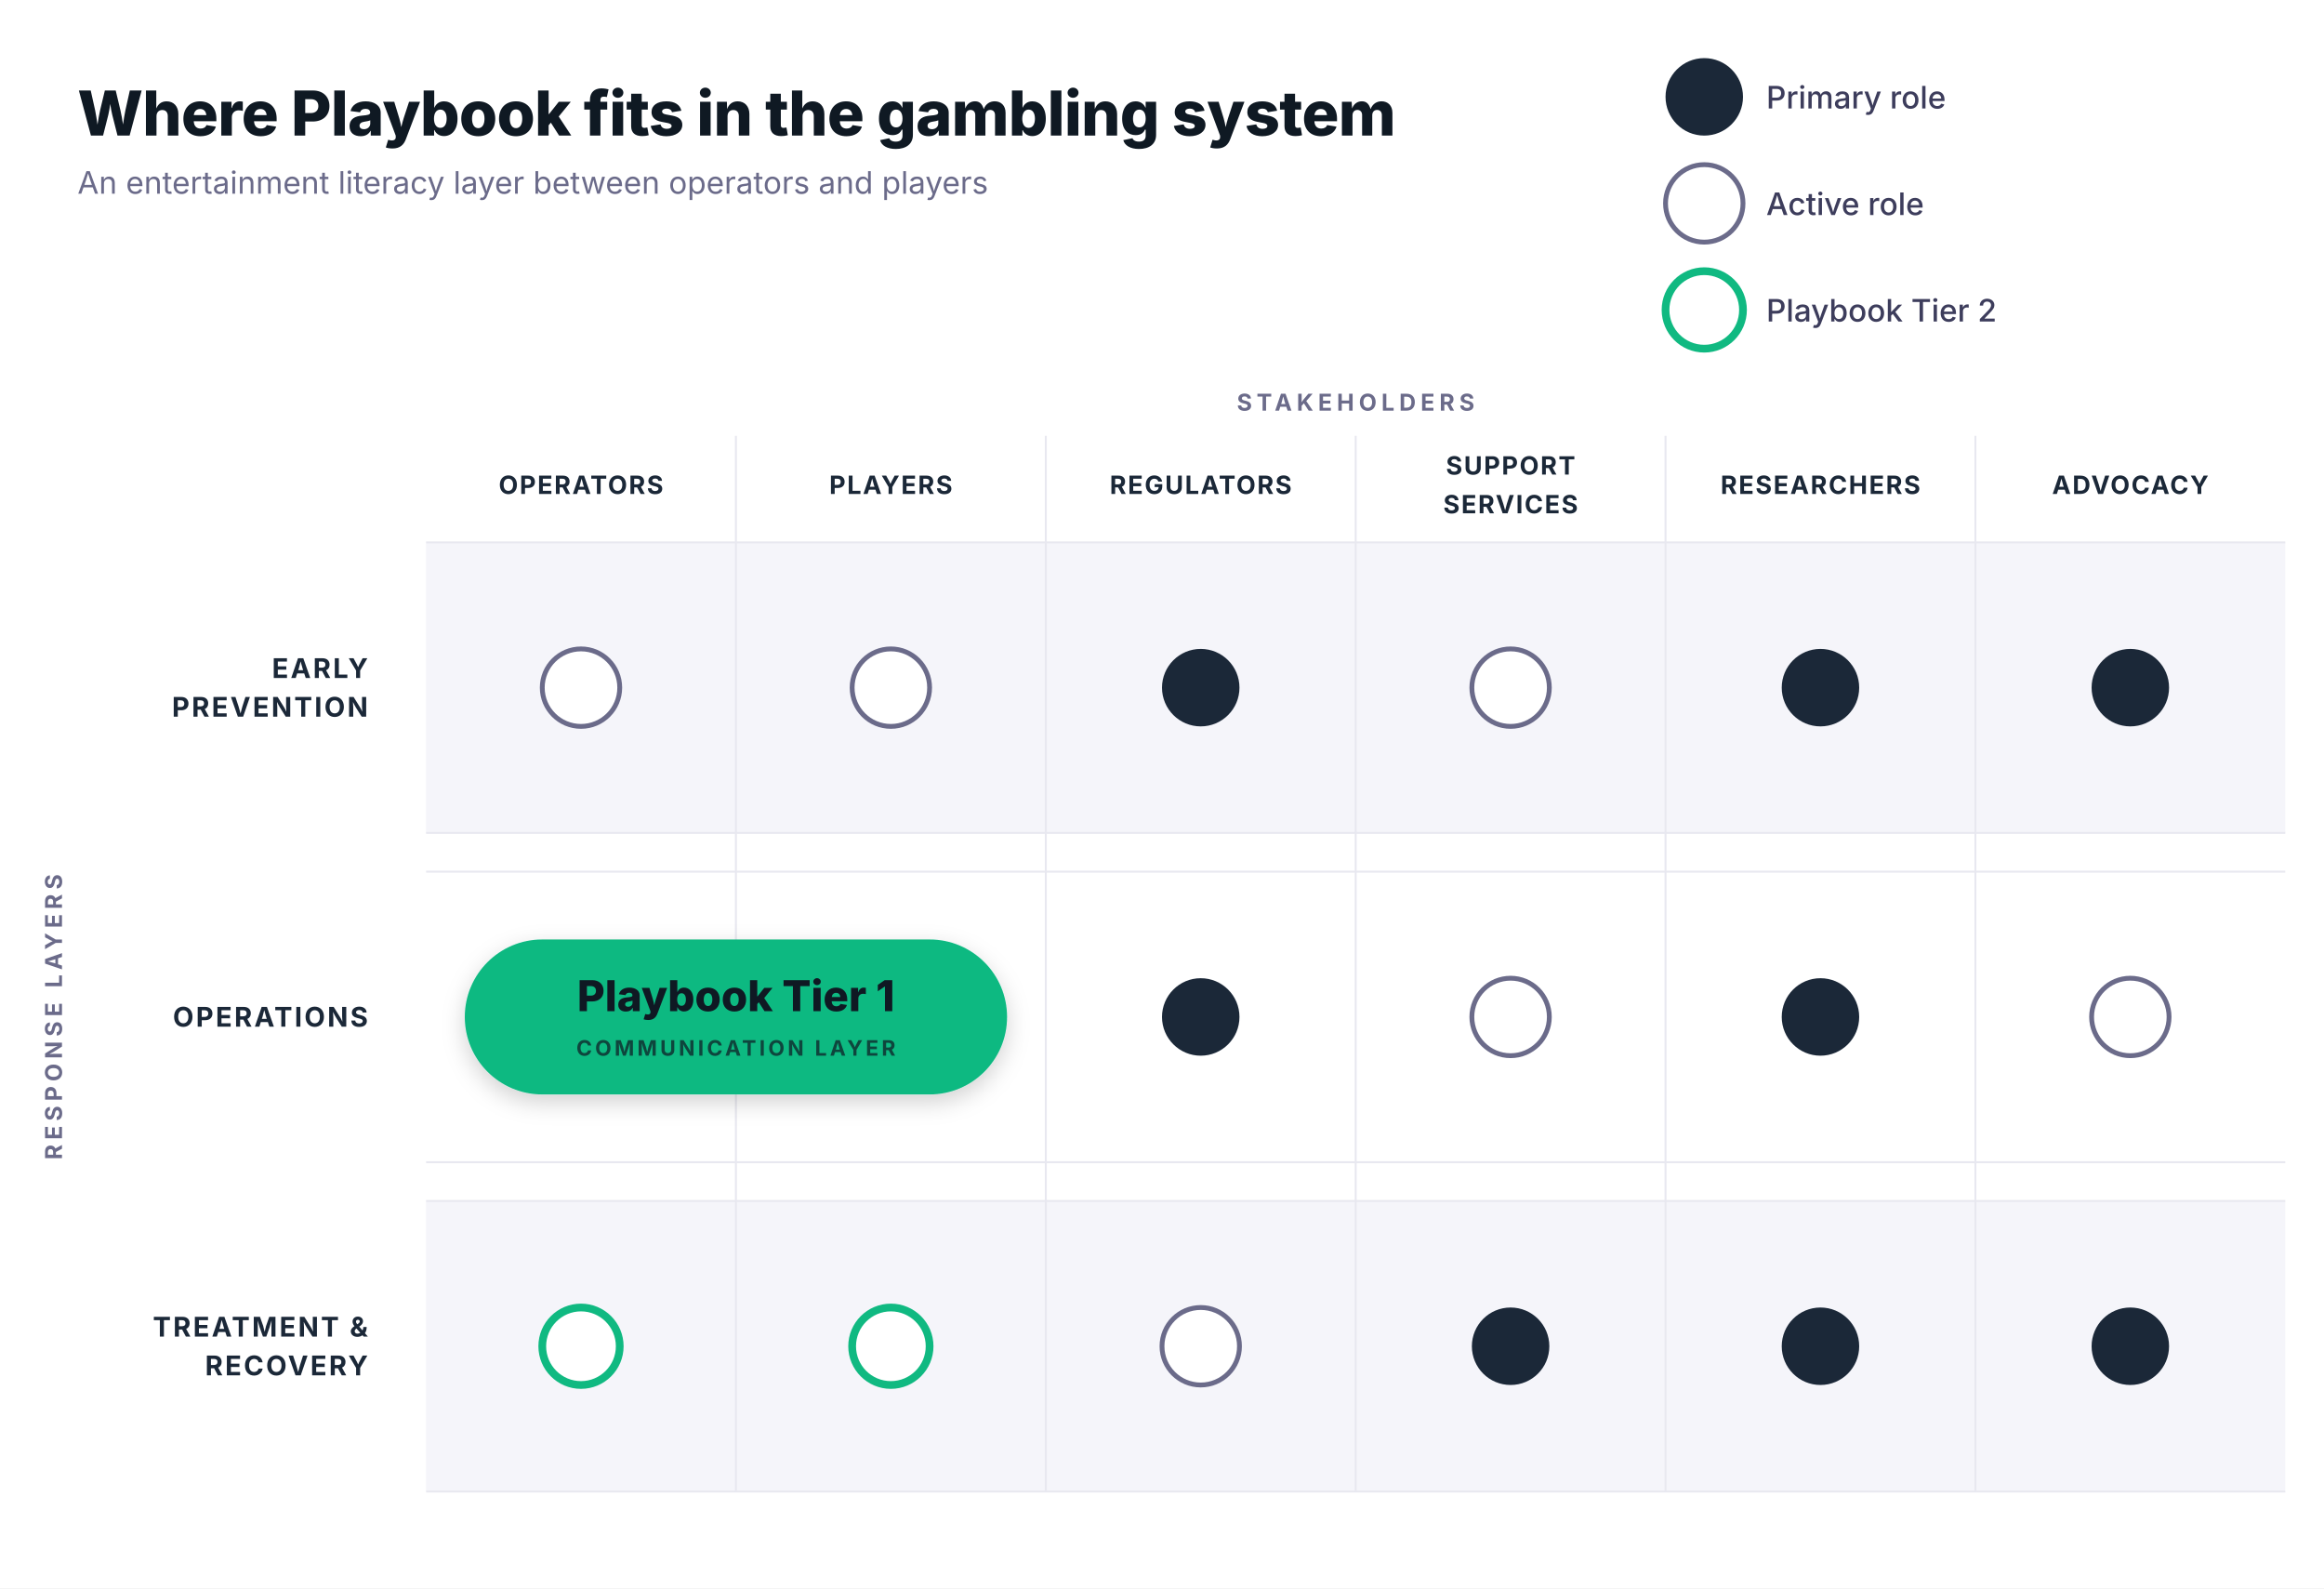
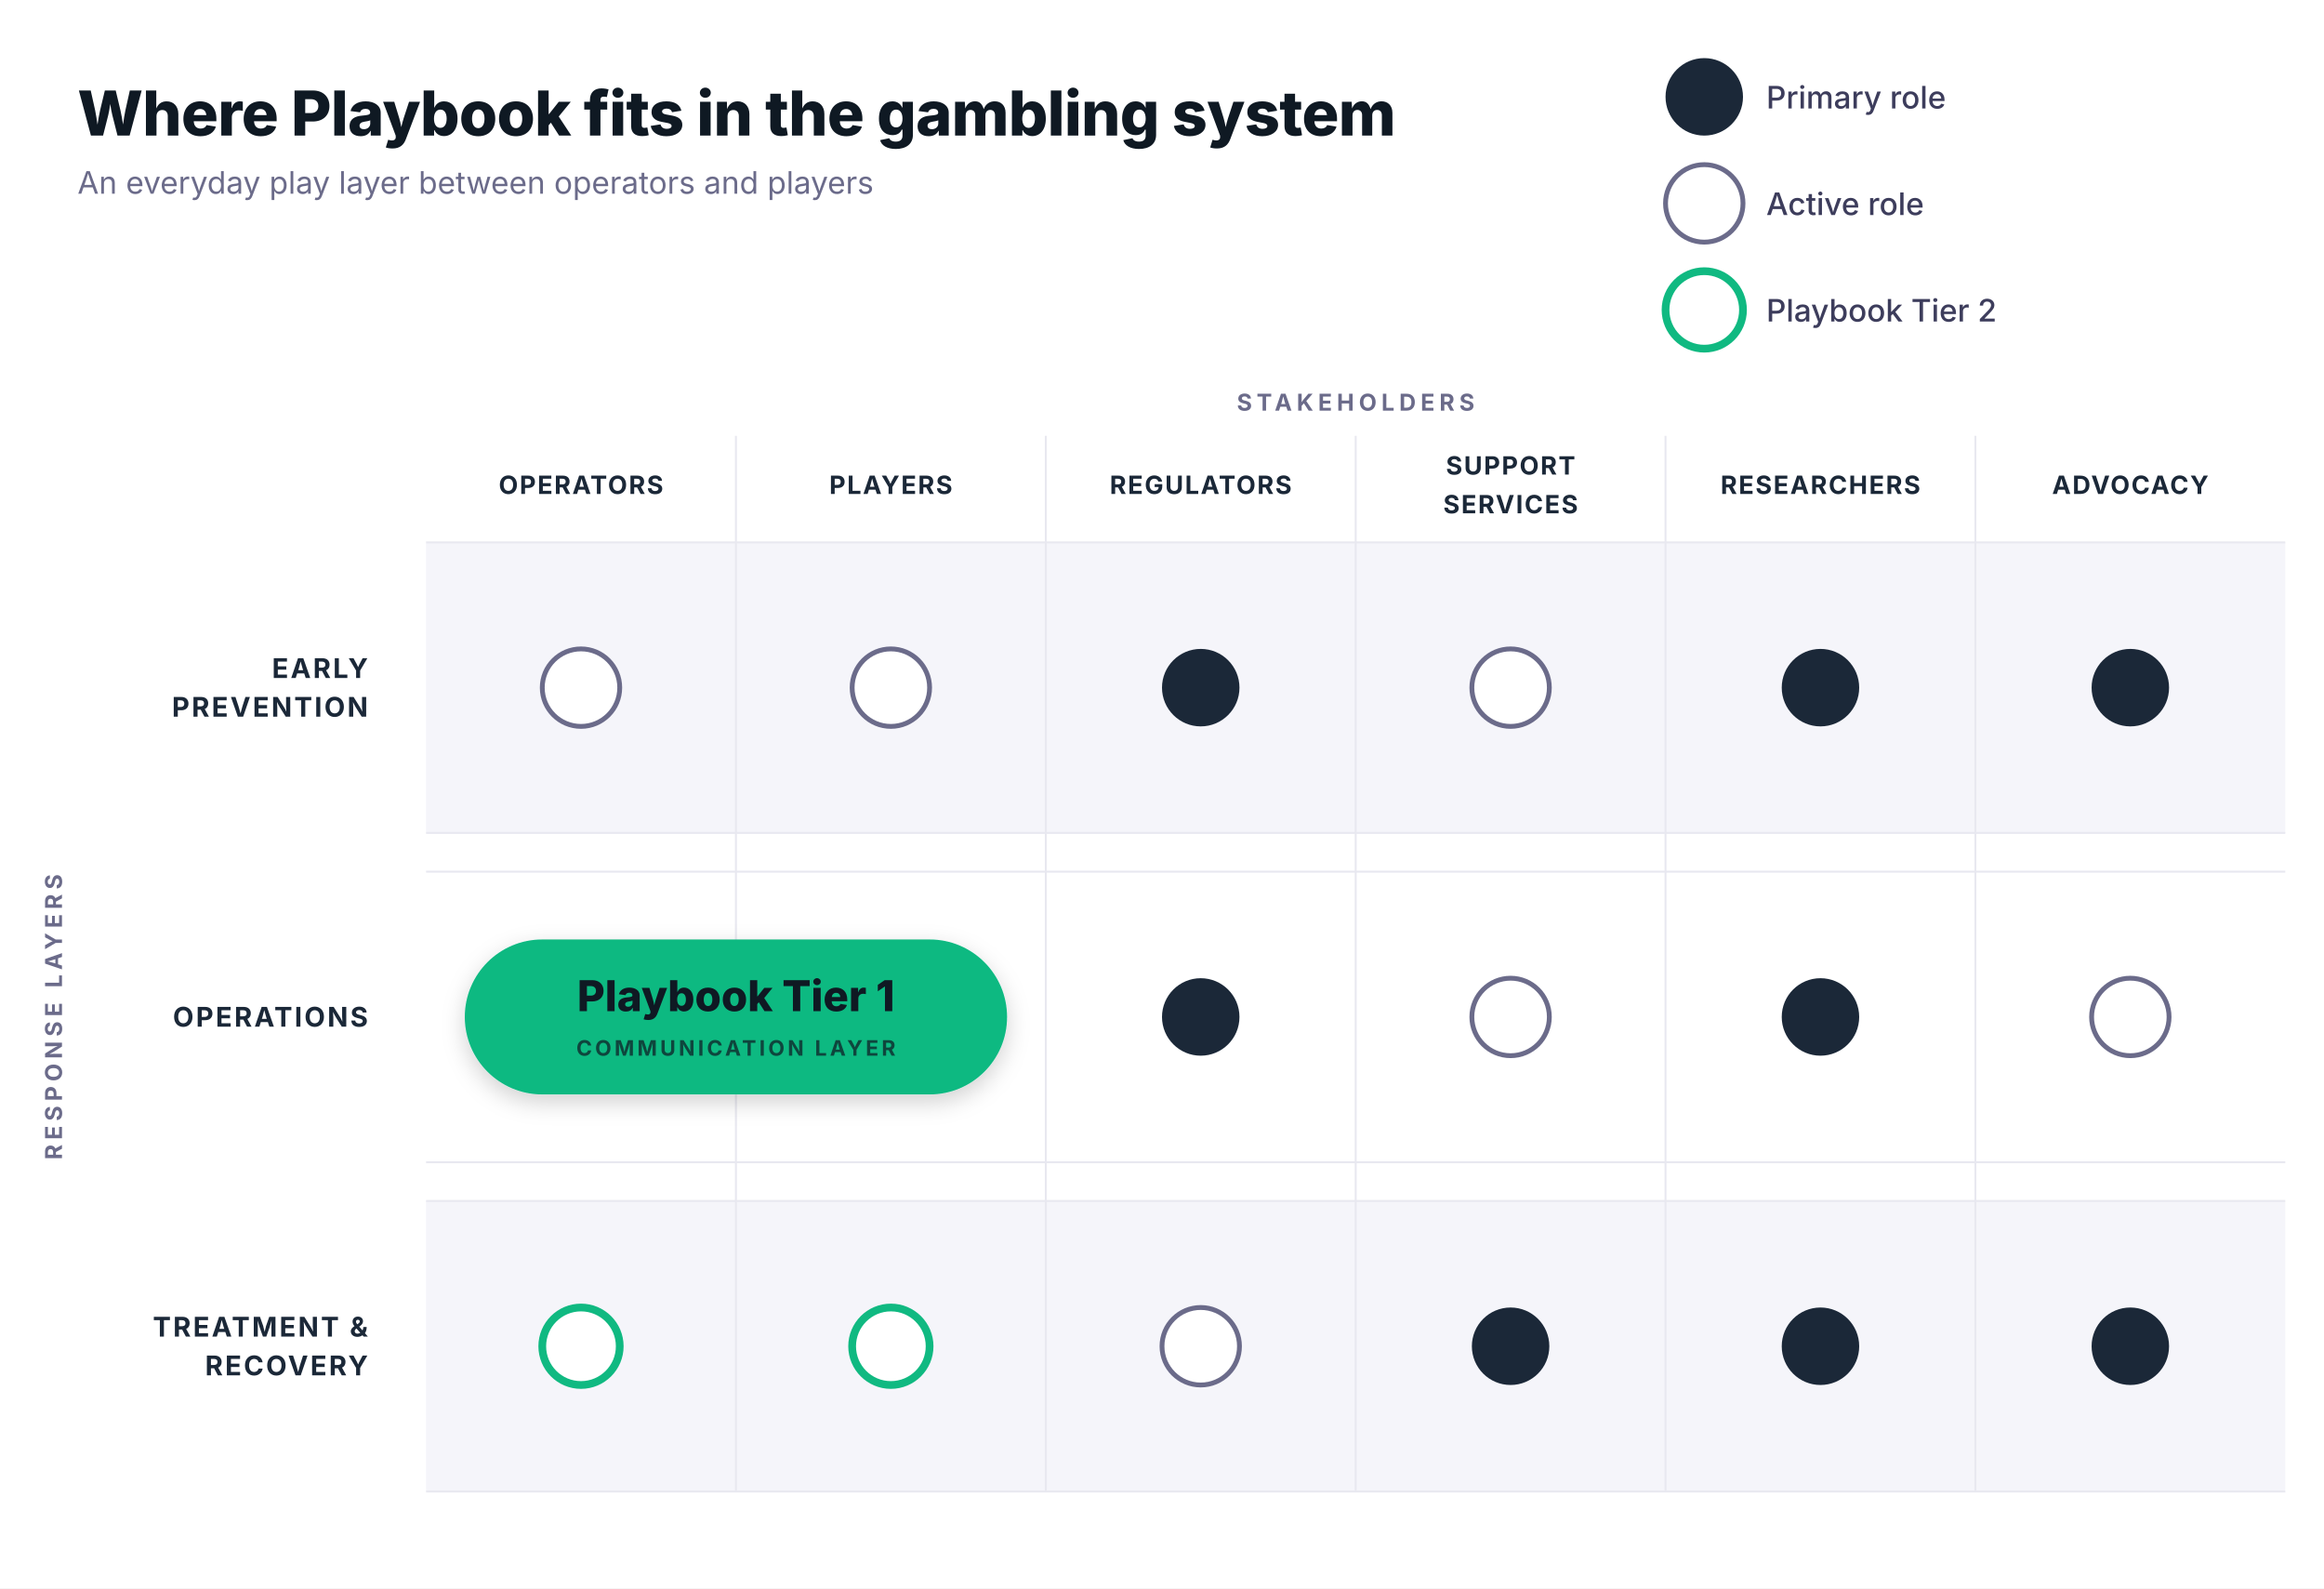
<svg xmlns="http://www.w3.org/2000/svg" viewBox="0 0 1200 820" role="img" aria-labelledby="diagramTitle diagramDesc" font-family="Inter, system-ui, -apple-system, 'Helvetica Neue', Arial, sans-serif">
  <defs>
    <filter id="lozengeShadow" x="-20%" y="-50%" width="140%" height="200%">
      <feGaussianBlur in="SourceAlpha" stdDeviation="6" />
      <feOffset dx="0" dy="4" result="offsetBlur" />
      <feComponentTransfer>
        <feFuncA type="linear" slope="0.18" />
      </feComponentTransfer>
      <feMerge>
        <feMergeNode />
        <feMergeNode in="SourceGraphic" />
      </feMerge>
    </filter>
  </defs>
  <rect width="1200" height="820" fill="#FFFFFF" />
  <text x="40" y="70" font-size="32" font-weight="800" fill="#0F1923" letter-spacing="-0.01em">Where Playbook fits in the gambling system</text>
-   <text x="40" y="100" font-size="16" font-weight="400" fill="#6B6B8A">An entertainment literacy layer between operators and players</text>
+   <text x="40" y="100" font-size="16" font-weight="400" fill="#6B6B8A">An everyday play layer between operators and players</text>
  <g font-size="16" font-weight="500" fill="#3D3D5C">
    <circle cx="880" cy="50" r="20" fill="#1B2838" />
    <text x="912" y="56">Primary role</text>
    <circle cx="880" cy="105" r="20" fill="#FFFFFF" stroke="#6B6B8A" stroke-width="2.5" />
    <text x="912" y="111">Active role</text>
    <circle cx="880" cy="160" r="20" fill="#FFFFFF" stroke="#10B981" stroke-width="4" />
    <text x="912" y="166">Playbook Tier 2</text>
  </g>
  <text x="700" y="212" font-size="12" font-weight="700" fill="#6B6B8A" letter-spacing="0.2em" text-anchor="middle">STAKEHOLDERS</text>
  <text transform="translate(32, 525) rotate(-90)" font-size="12" font-weight="700" fill="#6B6B8A" letter-spacing="0.2em" text-anchor="middle">RESPONSE LAYERS</text>
  <rect x="220" y="280" width="960" height="150" fill="#F5F5FA" />
  <rect x="220" y="450" width="960" height="150" fill="#FFFFFF" />
  <rect x="220" y="620" width="960" height="150" fill="#F5F5FA" />
  <line x1="220" y1="280" x2="1180" y2="280" stroke="#E8E8F0" stroke-width="1" />
  <line x1="220" y1="430" x2="1180" y2="430" stroke="#E8E8F0" stroke-width="1" />
  <line x1="220" y1="450" x2="1180" y2="450" stroke="#E8E8F0" stroke-width="1" />
  <line x1="220" y1="600" x2="1180" y2="600" stroke="#E8E8F0" stroke-width="1" />
  <line x1="220" y1="620" x2="1180" y2="620" stroke="#E8E8F0" stroke-width="1" />
  <line x1="220" y1="770" x2="1180" y2="770" stroke="#E8E8F0" stroke-width="1" />
  <line x1="380" y1="225" x2="380" y2="770" stroke="#E8E8F0" stroke-width="1" />
  <line x1="540" y1="225" x2="540" y2="770" stroke="#E8E8F0" stroke-width="1" />
  <line x1="700" y1="225" x2="700" y2="770" stroke="#E8E8F0" stroke-width="1" />
  <line x1="860" y1="225" x2="860" y2="770" stroke="#E8E8F0" stroke-width="1" />
  <line x1="1020" y1="225" x2="1020" y2="770" stroke="#E8E8F0" stroke-width="1" />
  <g font-size="13" font-weight="700" fill="#1B2838" letter-spacing="0.06em" text-anchor="middle">
    <text x="300" y="255">OPERATORS</text>
    <text x="460" y="255">PLAYERS</text>
    <text x="620" y="255">REGULATORS</text>
    <text x="780" y="245">SUPPORT</text>
    <text x="780" y="265">SERVICES</text>
    <text x="940" y="255">RESEARCHERS</text>
    <text x="1100" y="255">ADVOCACY</text>
  </g>
  <g font-size="14" font-weight="700" fill="#1B2838" letter-spacing="0.08em" text-anchor="end">
    <text x="190" y="350">EARLY</text>
    <text x="190" y="370">PREVENTION</text>
    <text x="190" y="530">OPERATIONS</text>
    <text x="190" y="690">TREATMENT &amp;</text>
    <text x="190" y="710">RECOVERY</text>
  </g>
  <circle cx="300" cy="355" r="20" fill="#FFFFFF" stroke="#6B6B8A" stroke-width="2.5" />
  <circle cx="460" cy="355" r="20" fill="#FFFFFF" stroke="#6B6B8A" stroke-width="2.5" />
  <circle cx="620" cy="355" r="20" fill="#1B2838" />
  <circle cx="780" cy="355" r="20" fill="#FFFFFF" stroke="#6B6B8A" stroke-width="2.5" />
  <circle cx="940" cy="355" r="20" fill="#1B2838" />
  <circle cx="1100" cy="355" r="20" fill="#1B2838" />
  <circle cx="620" cy="525" r="20" fill="#1B2838" />
  <circle cx="780" cy="525" r="20" fill="#FFFFFF" stroke="#6B6B8A" stroke-width="2.5" />
  <circle cx="940" cy="525" r="20" fill="#1B2838" />
  <circle cx="1100" cy="525" r="20" fill="#FFFFFF" stroke="#6B6B8A" stroke-width="2.5" />
  <circle cx="300" cy="695" r="20" fill="#FFFFFF" stroke="#10B981" stroke-width="4" />
  <circle cx="460" cy="695" r="20" fill="#FFFFFF" stroke="#10B981" stroke-width="4" />
  <circle cx="620" cy="695" r="20" fill="#FFFFFF" stroke="#6B6B8A" stroke-width="2.5" />
  <circle cx="780" cy="695" r="20" fill="#1B2838" />
  <circle cx="940" cy="695" r="20" fill="#1B2838" />
  <circle cx="1100" cy="695" r="20" fill="#1B2838" />
  <g filter="url(#lozengeShadow)">
    <rect x="240" y="485" width="280" height="80" rx="40" fill="#10B981" />
  </g>
  <text x="380" y="522" font-size="22" font-weight="800" fill="#0F1923" text-anchor="middle">Playbook Tier 1</text>
  <text x="380" y="545" font-size="11" font-weight="700" fill="#0F1923" fill-opacity="0.72" letter-spacing="0.14em" text-anchor="middle">COMMUNICATION LAYER</text>
</svg>
